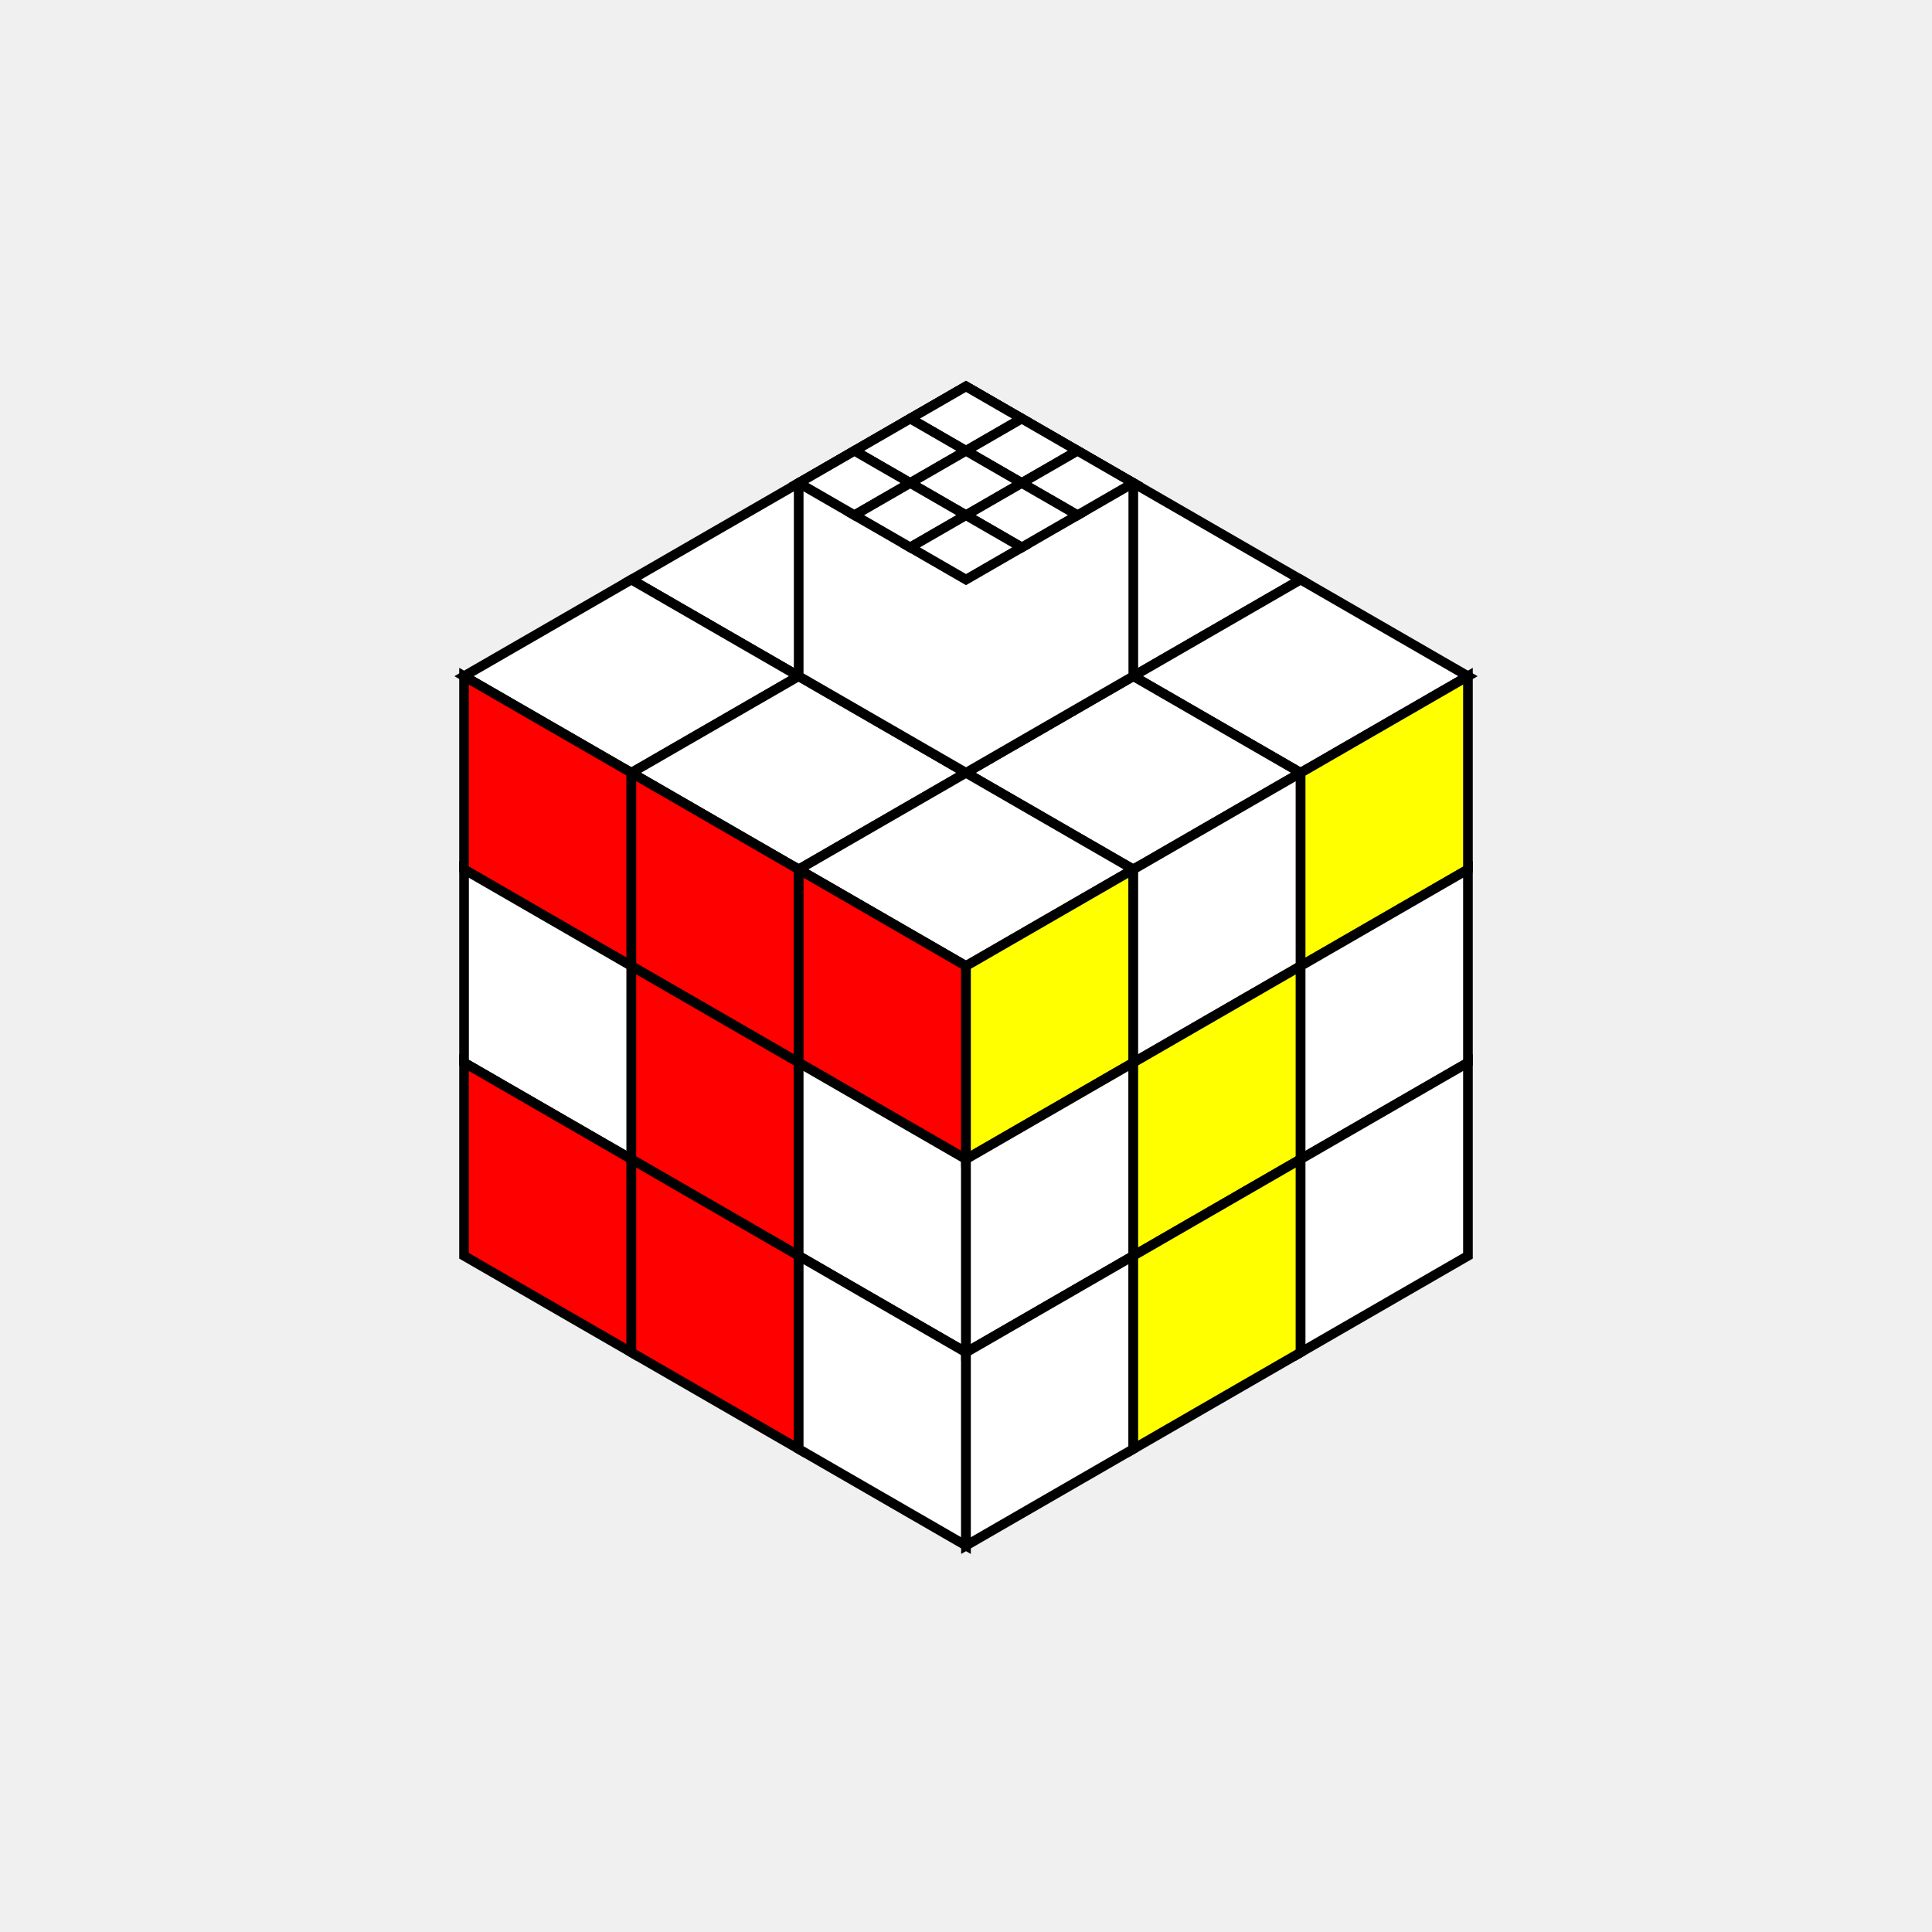
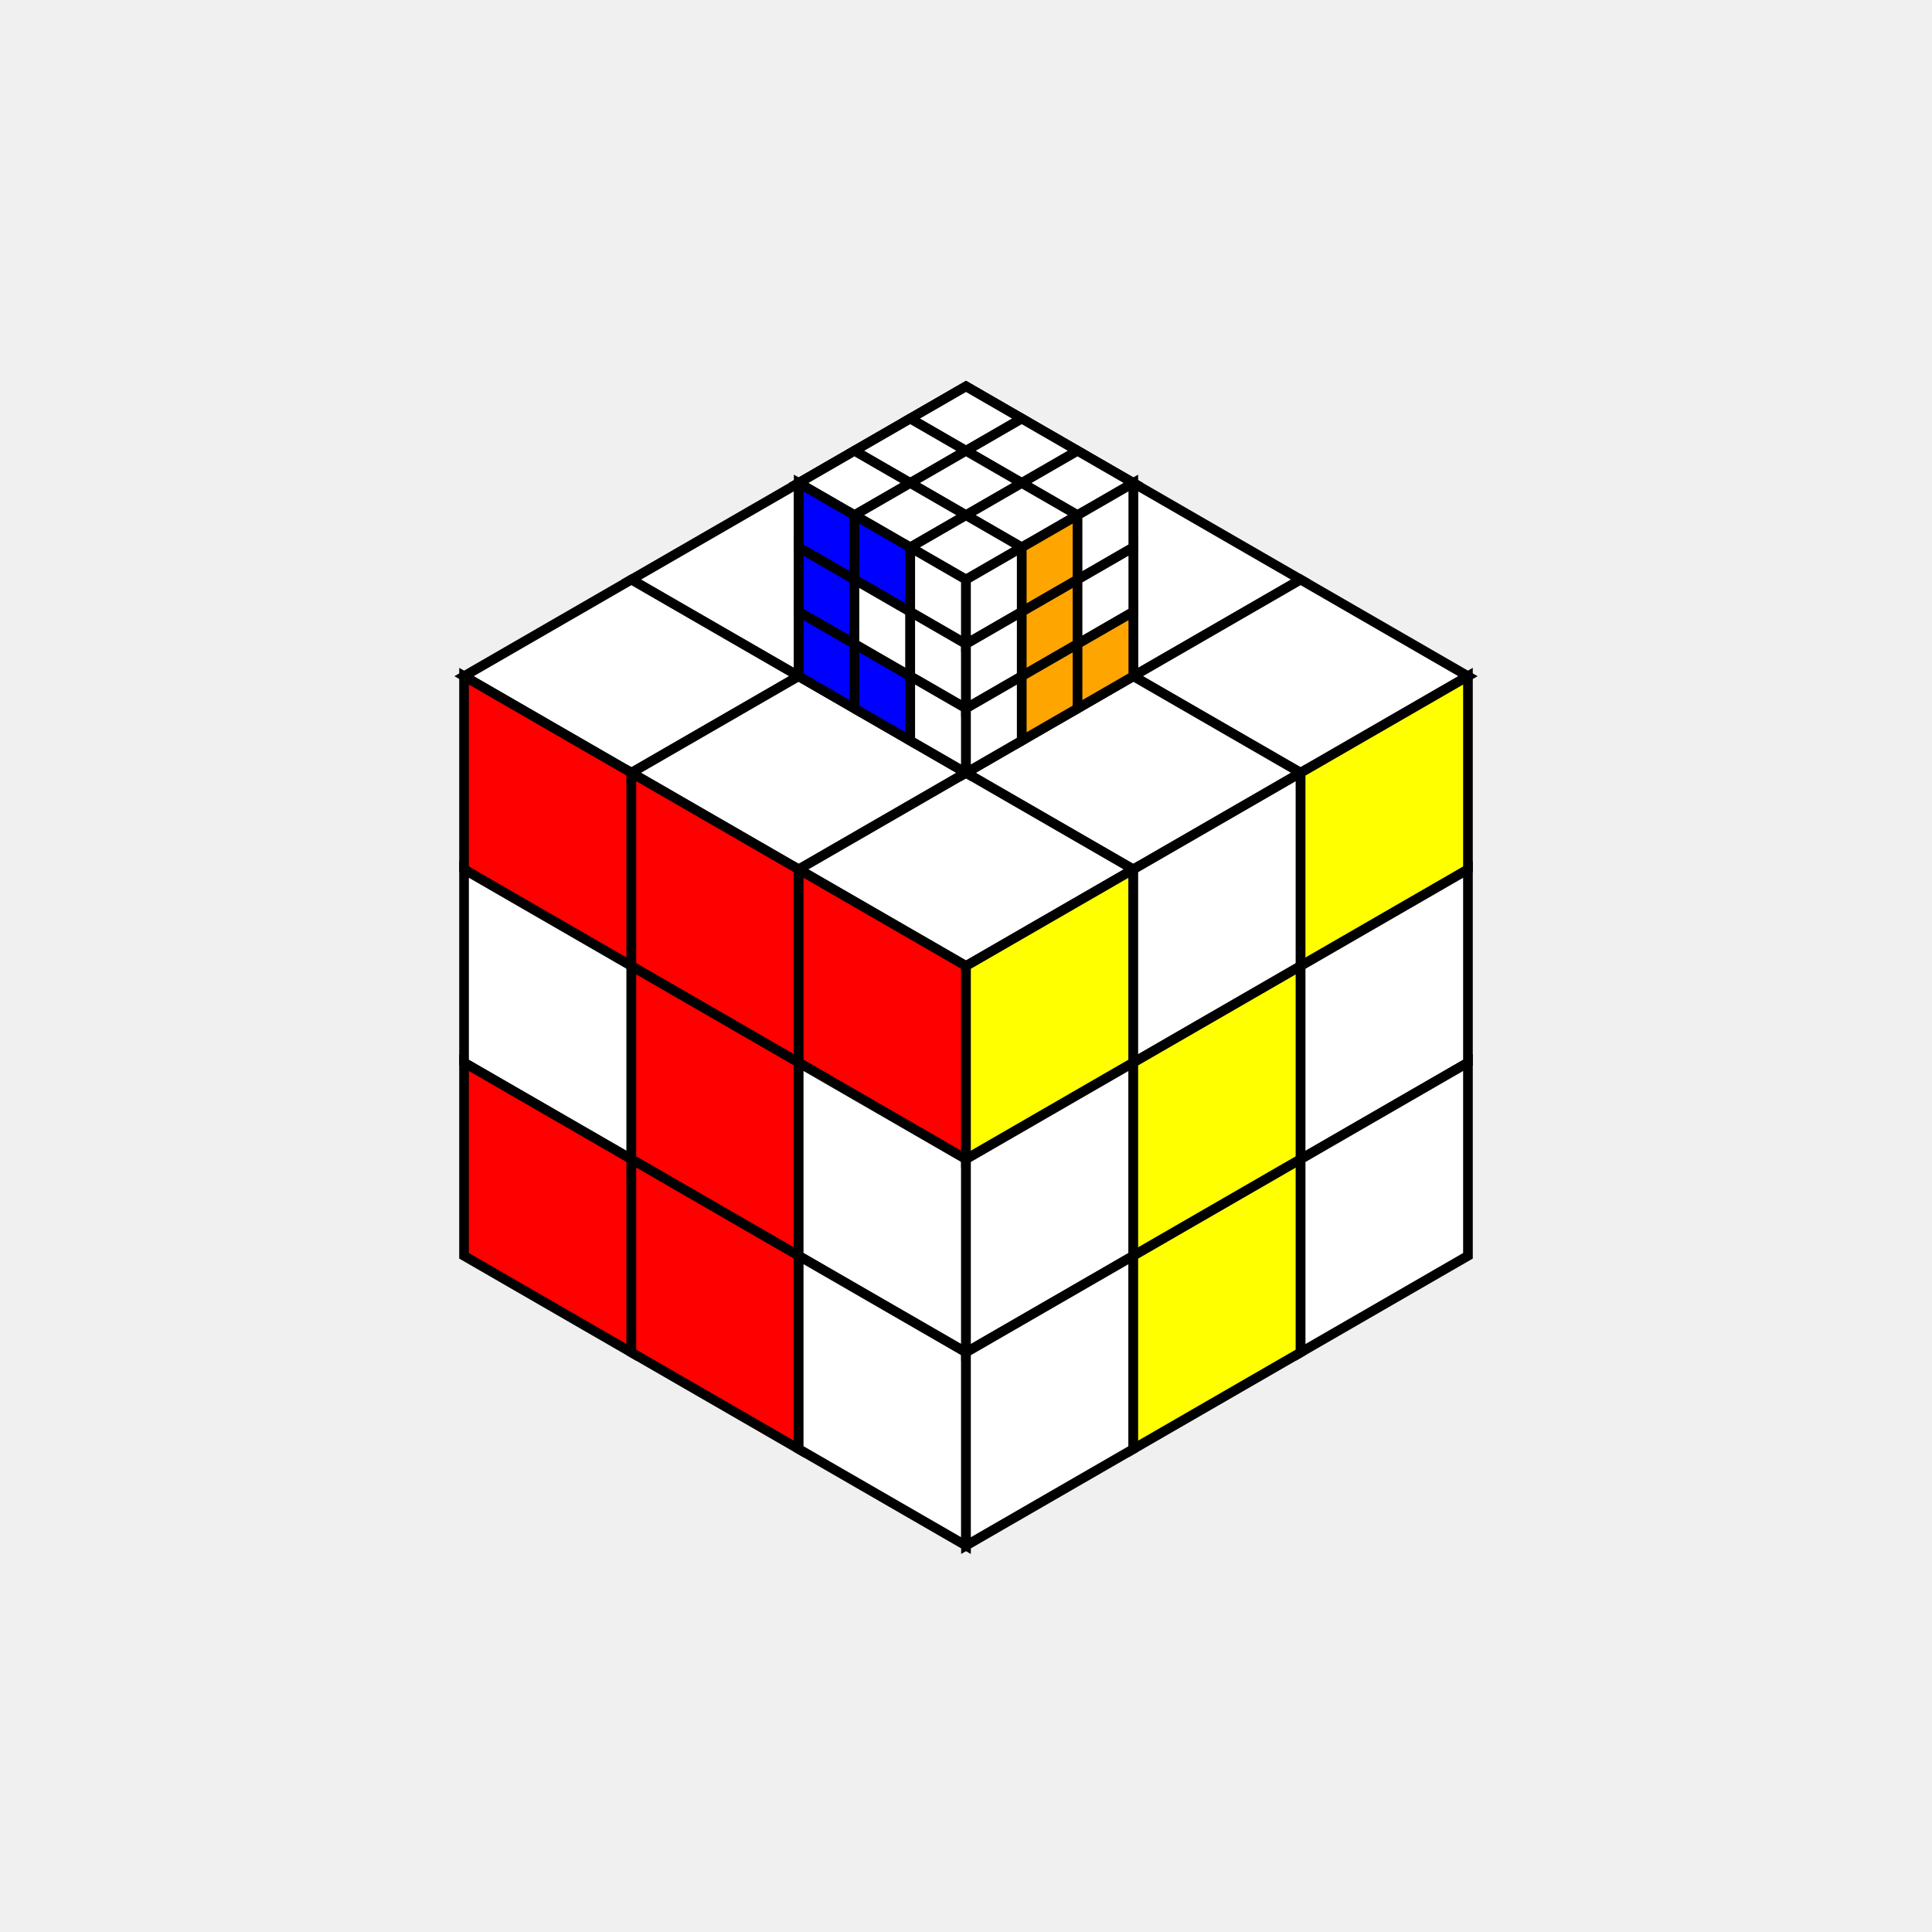
<svg xmlns="http://www.w3.org/2000/svg" version="1.1" viewBox="0 0 200 200">
  <polygon points="100,40 82.68,50 100,60 117.32,50" fill="white" stroke="black" />
  <polygon points="82.68,50 65.359,60 82.68,70 100,60" fill="white" stroke="black" />
  <polygon points="65.359,60 48.038,70 65.359,80 82.68,70" fill="white" stroke="black" />
  <polygon points="100,60 117.32,70 134.641,60 117.32,50" fill="white" stroke="black" />
  <polygon points="100,60 117.32,70 100,80 82.68,70" fill="white" stroke="black" />
  <polygon points="65.359,80 82.68,90 100,80 82.68,70" fill="white" stroke="black" />
  <polygon points="134.641,60 117.32,70 134.641,80 151.962,70" fill="white" stroke="black" />
  <polygon points="117.32,70 100,80 117.32,90 134.641,80" fill="white" stroke="black" />
  <polygon points="100,80 82.68,90 100,100 117.32,90" fill="white" stroke="black" />
  <polygon points="48.038,70 65.359,80 65.359,100 48.038,90" fill="red" stroke="black" />
  <polygon points="48.038,90 65.359,100 65.359,120 48.038,110" fill="white" stroke="black" />
  <polygon points="48.038,110 65.359,120 65.359,140 48.038,130" fill="red" stroke="black" />
  <polygon points="65.359,80 65.359,100 82.68,110 82.68,90" fill="red" stroke="black" />
  <polygon points="65.359,100 65.359,120 82.68,130 82.68,110" fill="red" stroke="black" />
  <polygon points="65.359,120 65.359,140 82.68,150 82.68,130" fill="red" stroke="black" />
  <polygon points="82.68,110 82.68,90 100,100 100,120" fill="red" stroke="black" />
  <polygon points="82.68,130 82.68,110 100,120 100,140" fill="white" stroke="black" />
  <polygon points="82.68,150 82.68,130 100,140 100,160" fill="white" stroke="black" />
  <polygon points="100,100 100,120 117.32,110 117.32,90" fill="yellow" stroke="black" />
  <polygon points="100,120 100,140 117.32,130 117.32,110" fill="white" stroke="black" />
  <polygon points="100,140 100,160 117.32,150 117.32,130" fill="white" stroke="black" />
  <polygon points="117.32,110 117.32,90 134.641,80 134.641,100" fill="white" stroke="black" />
  <polygon points="117.32,130 117.32,110 134.641,100 134.641,120" fill="yellow" stroke="black" />
  <polygon points="117.32,150 117.32,130 134.641,120 134.641,140" fill="yellow" stroke="black" />
  <polygon points="134.641,80 134.641,100 151.962,90 151.962,70" fill="yellow" stroke="black" />
  <polygon points="134.641,100 134.641,120 151.962,110 151.962,90" fill="white" stroke="black" />
  <polygon points="134.641,120 134.641,140 151.962,130 151.962,110" fill="white" stroke="black" />
  <polygon points="100,40 82.68,50 82.68,70 100,80 117.32,70 117.32,50" fill="white" stroke="black" />
  <polygon points="100,40 94.227,43.333 100,46.667 105.773,43.333" fill="white" stroke="black" />
  <polygon points="94.227,43.333 100,46.667 94.227,50 88.453,46.667 " fill="white" stroke="black" />
  <polygon points="94.227,50 88.453,46.667 82.68,50 88.453,53.333" fill="white" stroke="black" />
  <polygon points="100,46.667 105.773,43.333 111.547,46.667 105.773,50" fill="white" stroke="black" />
  <polygon points="100,46.667 105.773,50 100,53.333 94.227,50" fill="white" stroke="black" />
  <polygon points="100,53.333 94.227,50 88.453,53.333 94.227,56.667" fill="white" stroke="black" />
  <polygon points="111.547,46.667 117.32,50 111.547,53.333 105.773,50" fill="white" stroke="black" />
  <polygon points="105.773,50 111.547,53.333 105.773,56.667 100,53.333" fill="white" stroke="black" />
  <polygon points="100,53.333 105.773,56.667 100,60 94.225,56.667" fill="white" stroke="black" />
-   <polygon points="" fill="" stroke="black" />
-   <polygon points="" fill="" stroke="black" />
-   <polygon points="" fill="" stroke="black" />
-   <polygon points="" fill="" stroke="black" />
-   <polygon points="" fill="" stroke="black" />
-   <polygon points="" fill="" stroke="black" />
-   <polygon points="" fill="" stroke="black" />
-   <polygon points="" fill="" stroke="black" />
-   <polygon points="" fill="" stroke="black" />
-   <polygon points="" fill="" stroke="black" />
-   <polygon points="" fill="" stroke="black" />
-   <polygon points="" fill="" stroke="black" />
-   <polygon points="" fill="" stroke="black" />
-   <polygon points="" fill="" stroke="black" />
-   <polygon points="" fill="" stroke="black" />
-   <polygon points="" fill="" stroke="black" />
-   <polygon points="" fill="" stroke="black" />
-   <polygon points="" fill="" stroke="black" />
+   <polygon points="82.68,50 88.453,53.333 88.453,60 82.68,56.667" fill="blue" stroke="black" />
+   <polygon points="82.68,56.667 88.453,60 88.453,66.667 82.68,63.333" fill="blue" stroke="black" />
+   <polygon points="82.68,63.333 88.453,66.667 88.453,73.333 82.68,70" fill="blue" stroke="black" />
+   <polygon points="88.453,53.333 94.227,56.667 94.227,63.333 88.453,60" fill="blue" stroke="black" />
+   <polygon points="88.453,60 94.227,63.333 94.227,70 88.453,66.667" fill="white" stroke="black" />
+   <polygon points="88.453,66.667 94.227,70 94.227,76.667 88.453,73.333" fill="blue" stroke="black" />
+   <polygon points="94.227,56.667 100,60 100,66.667 94.227,63.333" fill="white" stroke="black" />
+   <polygon points="94.227,63.333 100,66.667 100,73.333 94.227,70" fill="white" stroke="black" />
+   <polygon points="94.227,70 100,73.333 100,80 94.227,76.667" fill="white" stroke="black" />
+   <polygon points="100,60 105.773,56.667 105.773,63.333 100,66.667" fill="white" stroke="black" />
+   <polygon points="100,66.667 105.773,63.333 105.773,70 100,73.333" fill="white" stroke="black" />
+   <polygon points="100,73.333 105.773,70 105.773,76.667 100,80" fill="white" stroke="black" />
+   <polygon points="105.773,56.667 111.547,53.333 111.547,60 105.773,63.333" fill="orange" stroke="black" />
+   <polygon points="105.773,63.333 111.547,60 111.547,66.667 105.773,70" fill="orange" stroke="black" />
+   <polygon points="105.773,70 111.547,66.667 111.547,73.333 105.773,76.667" fill="orange" stroke="black" />
+   <polygon points="111.547,53.333 117.32,50 117.32,56.667 111.547,60" fill="white" stroke="black" />
+   <polygon points="111.547,60 117.32,56.667 117.32,63.333 111.547,66.667" fill="white" stroke="black" />
+   <polygon points="111.547,66.667 117.32,63.333 117.32,70 111.547,73.333" fill="orange" stroke="black" />
</svg>
